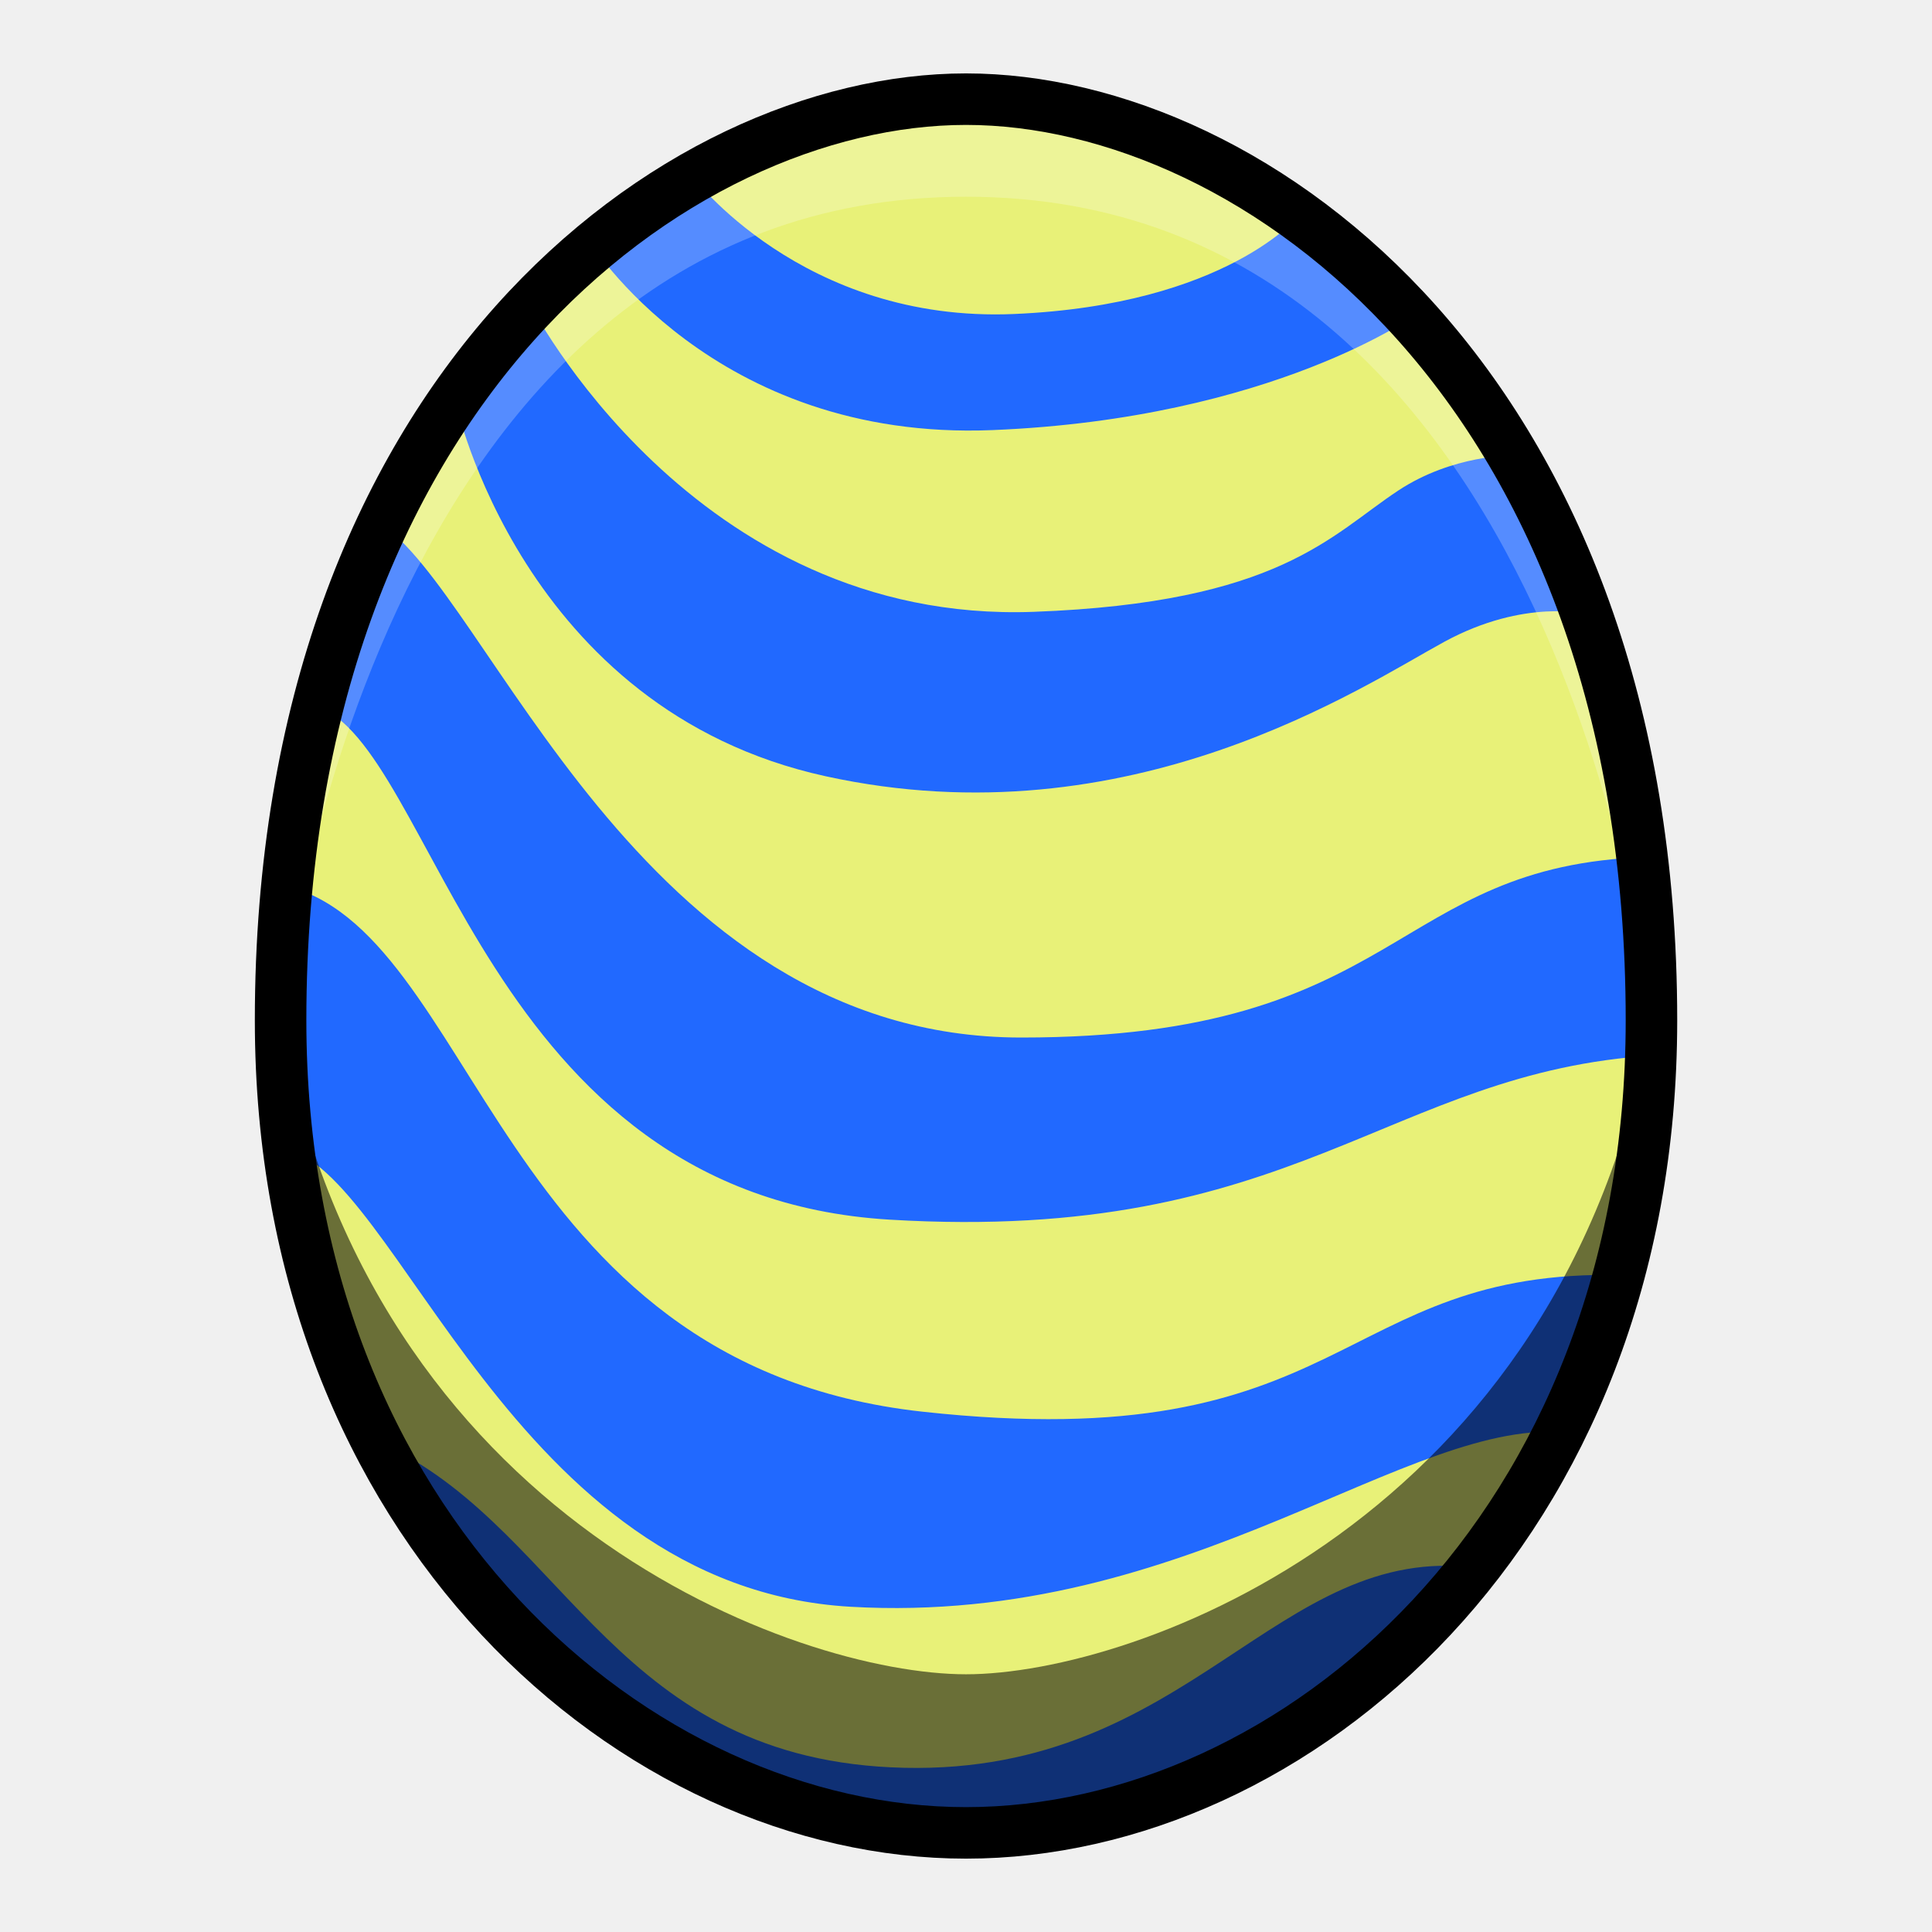
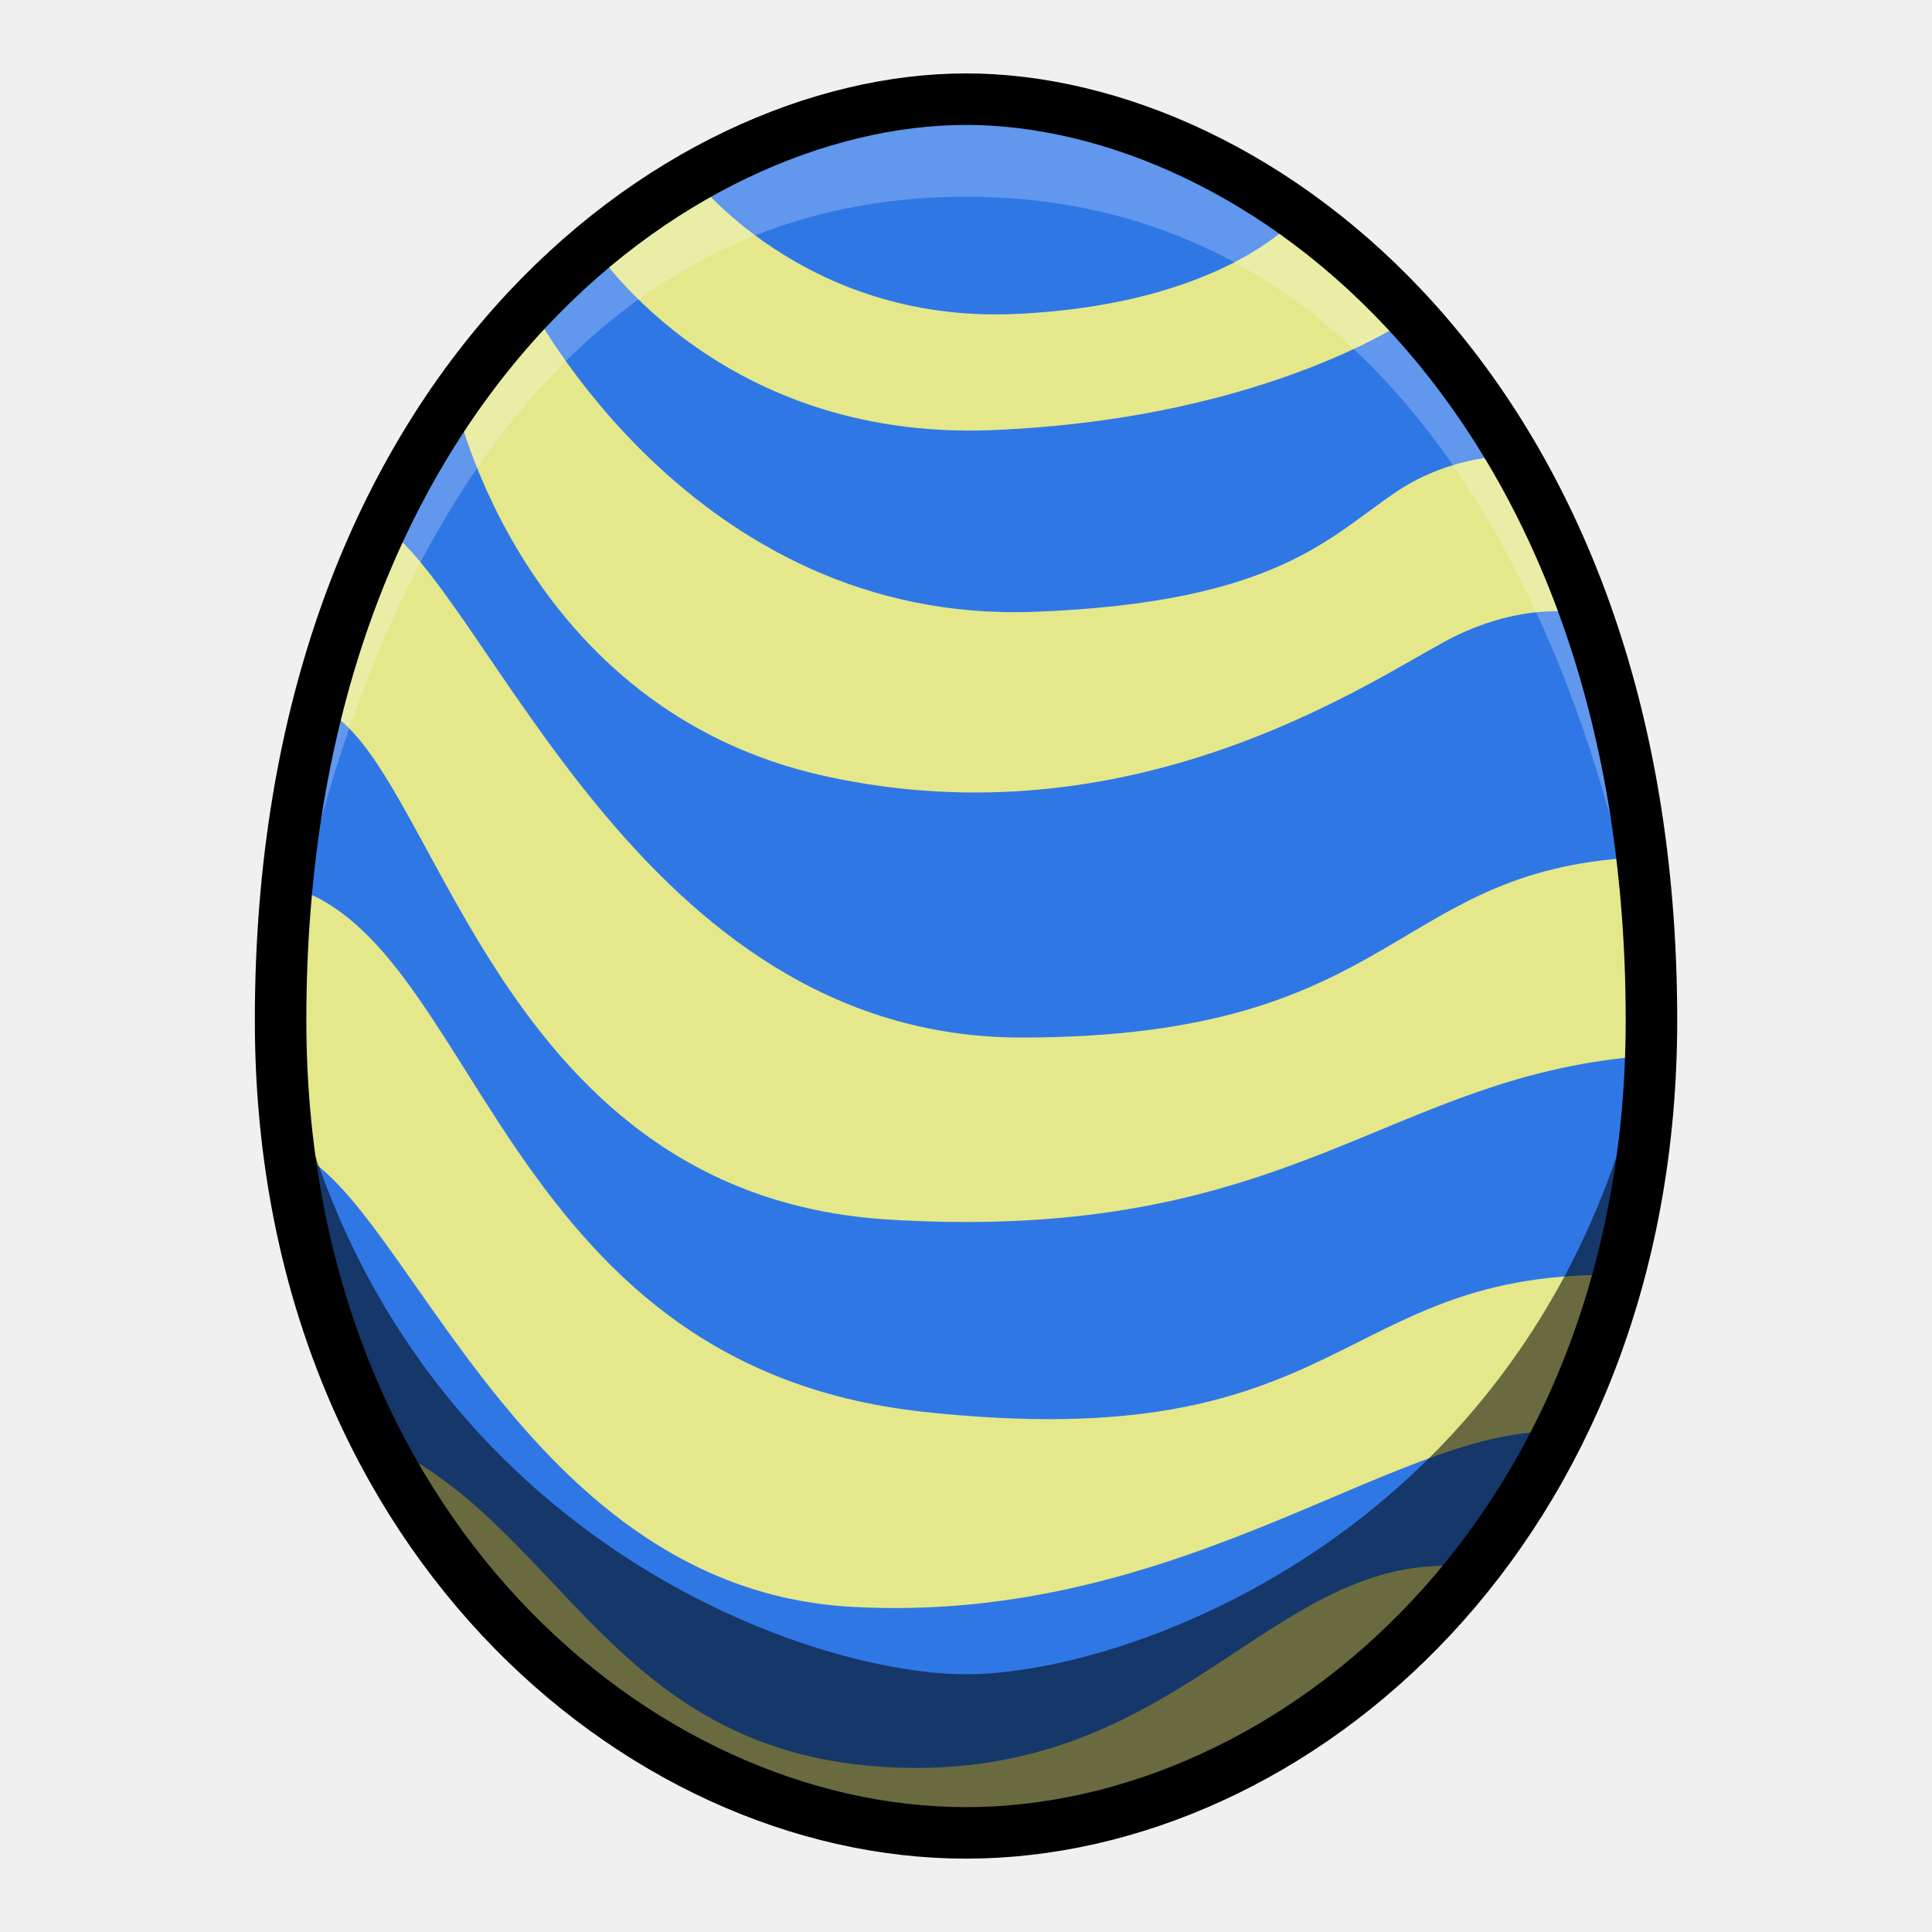
<svg xmlns="http://www.w3.org/2000/svg" viewBox="0 0 39.687 39.687">
-   <path d="M19.844 2.037c-5.953 0-14.08 5.977-14.08 18.922 0 10.442 7.34 16.692 14.08 16.692s14.08-6.25 14.08-16.692c0-12.945-8.127-18.922-14.08-18.922z" fill="#e8f178" />
-   <path d="m14.198 3.591-2.103 1.346s2.528 4.134 8.292 3.898C26.15 8.6 29.104 6.45 29.104 6.45l-2.41-2.031s-1.488 1.842-5.858 2.031c-4.37.19-6.638-2.858-6.638-2.858zm-3.331 2.622L9.355 8.244s1.347 6.332 7.607 7.702 11.055-1.866 12.71-2.764c1.653-.898 2.929-.567 2.929-.567l-1.536-3.26s-1.22-.018-2.341.721c-1.389.916-2.441 2.305-7.487 2.492-7.016.26-10.37-6.355-10.37-6.355zM7.796 10.75 6.48 14.497c2.473.802 3.441 10.056 11.793 10.557 8.353.501 10.224-3.04 15.703-3.374l-.134-4.075c-5.312.167-4.978 3.708-12.862 3.708-7.885 0-10.94-9.17-13.185-10.564zm-2.017 7.424.034 5.412c2.372.434 4.677 9.02 11.66 9.42 6.982.402 11.492-3.941 14.766-3.574l1.07-3.24c-5.914-.135-5.547 3.775-14.366 2.806-8.82-.97-9.121-9.956-13.164-10.824zm2.24 11.559c.901 2.672 4.91 7.918 11.825 7.918 6.914 0 10.491-5.446 10.491-5.446-4.11-.535-5.88 4.243-11.76 4.109-5.88-.134-6.915-4.777-10.557-6.581z" fill="#2169ff" />
+   <path d="M19.844 2.037c-5.953 0-14.08 5.977-14.08 18.922 0 10.442 7.34 16.692 14.08 16.692s14.08-6.25 14.08-16.692c0-12.945-8.127-18.922-14.08-18.922z" fill="#3077e6" />
+   <path d="m14.198 3.591-2.103 1.346s2.528 4.134 8.292 3.898C26.15 8.6 29.104 6.45 29.104 6.45l-2.41-2.031s-1.488 1.842-5.858 2.031c-4.37.19-6.638-2.858-6.638-2.858zm-3.331 2.622L9.355 8.244s1.347 6.332 7.607 7.702 11.055-1.866 12.71-2.764c1.653-.898 2.929-.567 2.929-.567l-1.536-3.26s-1.22-.018-2.341.721c-1.389.916-2.441 2.305-7.487 2.492-7.016.26-10.37-6.355-10.37-6.355zM7.796 10.75 6.48 14.497c2.473.802 3.441 10.056 11.793 10.557 8.353.501 10.224-3.04 15.703-3.374l-.134-4.075c-5.312.167-4.978 3.708-12.862 3.708-7.885 0-10.94-9.17-13.185-10.564zm-2.017 7.424.034 5.412c2.372.434 4.677 9.02 11.66 9.42 6.982.402 11.492-3.941 14.766-3.574l1.07-3.24c-5.914-.135-5.547 3.775-14.366 2.806-8.82-.97-9.121-9.956-13.164-10.824zm2.24 11.559c.901 2.672 4.91 7.918 11.825 7.918 6.914 0 10.491-5.446 10.491-5.446-4.11-.535-5.88 4.243-11.76 4.109-5.88-.134-6.915-4.777-10.557-6.581z" fill="#e4e88a" />
  <path d="M19.844 2.037c-8.886 0-14.08 9.48-14.08 18.922 0 0 1.718-16.918 14.08-16.918s14.08 16.918 14.08 16.918c0-9.441-5.195-18.922-14.08-18.922z" opacity=".238" fill="#fff" />
  <path d="M5.764 20.96c.25 12.681 10.938 16.69 14.08 16.69 3.141 0 13.83-4.009 14.08-16.69-1.822 10.269-10.607 13.433-14.08 13.433-3.474 0-12.258-3.164-14.08-13.434z" opacity=".541" />
  <path d="M19.844 2.037c-5.953 0-14.08 5.976-14.08 18.922 0 10.442 7.34 16.692 14.08 16.692s14.08-6.25 14.08-16.692c0-12.946-8.127-18.922-14.08-18.922z" fill="none" stroke="#000" stroke-width="1.058" />
</svg>
